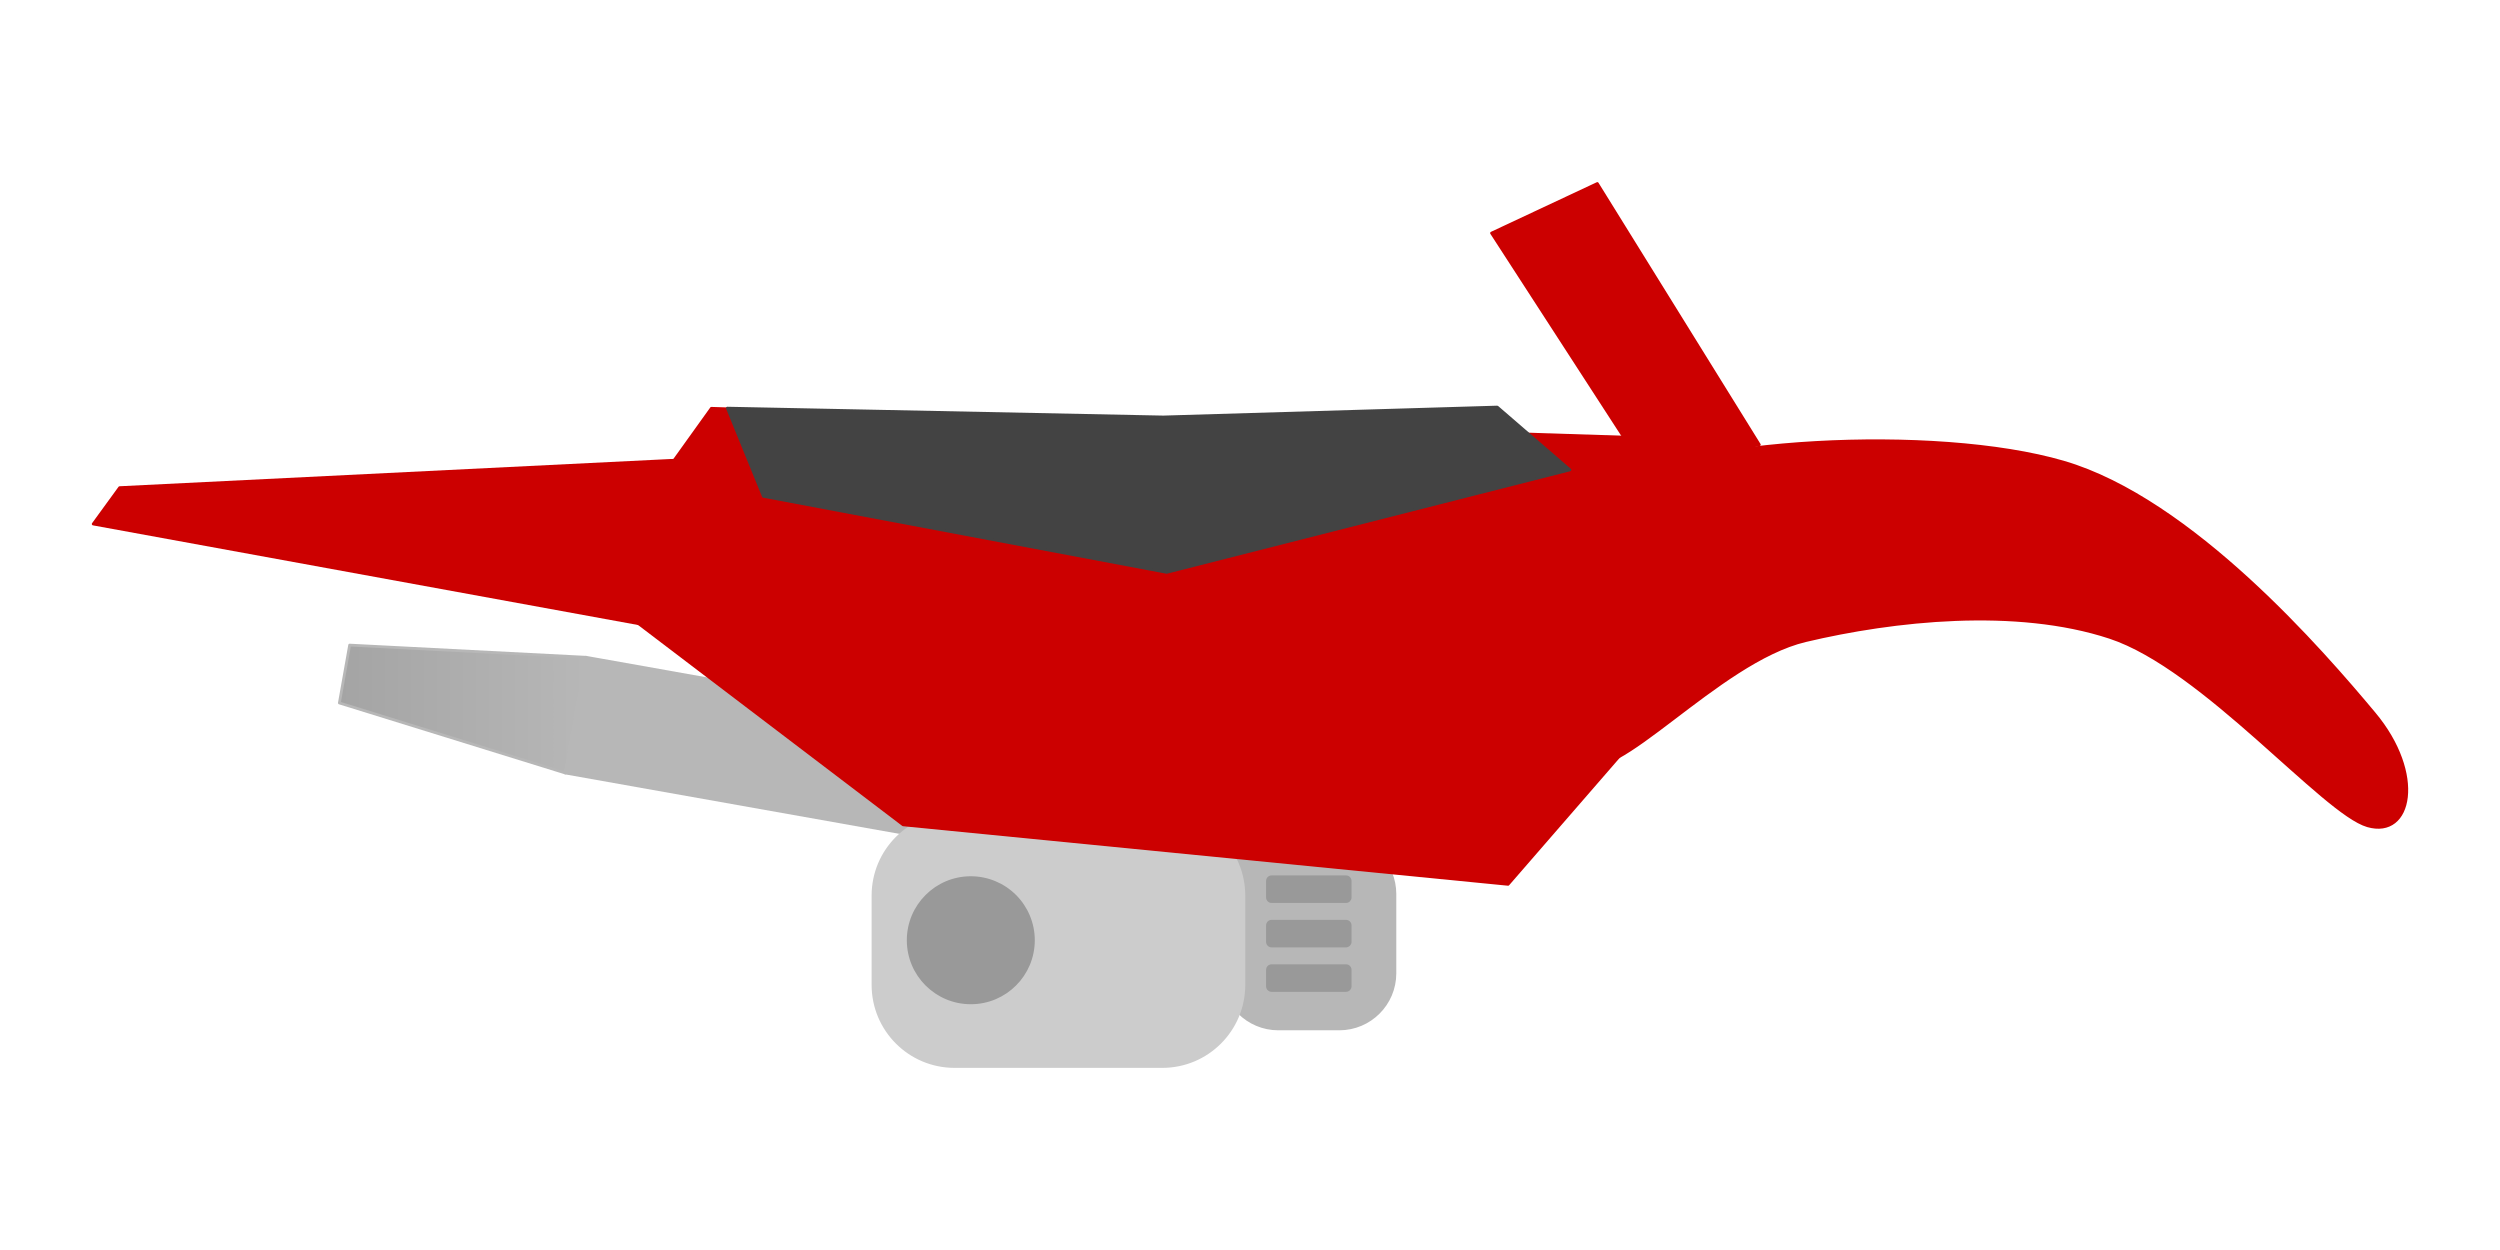
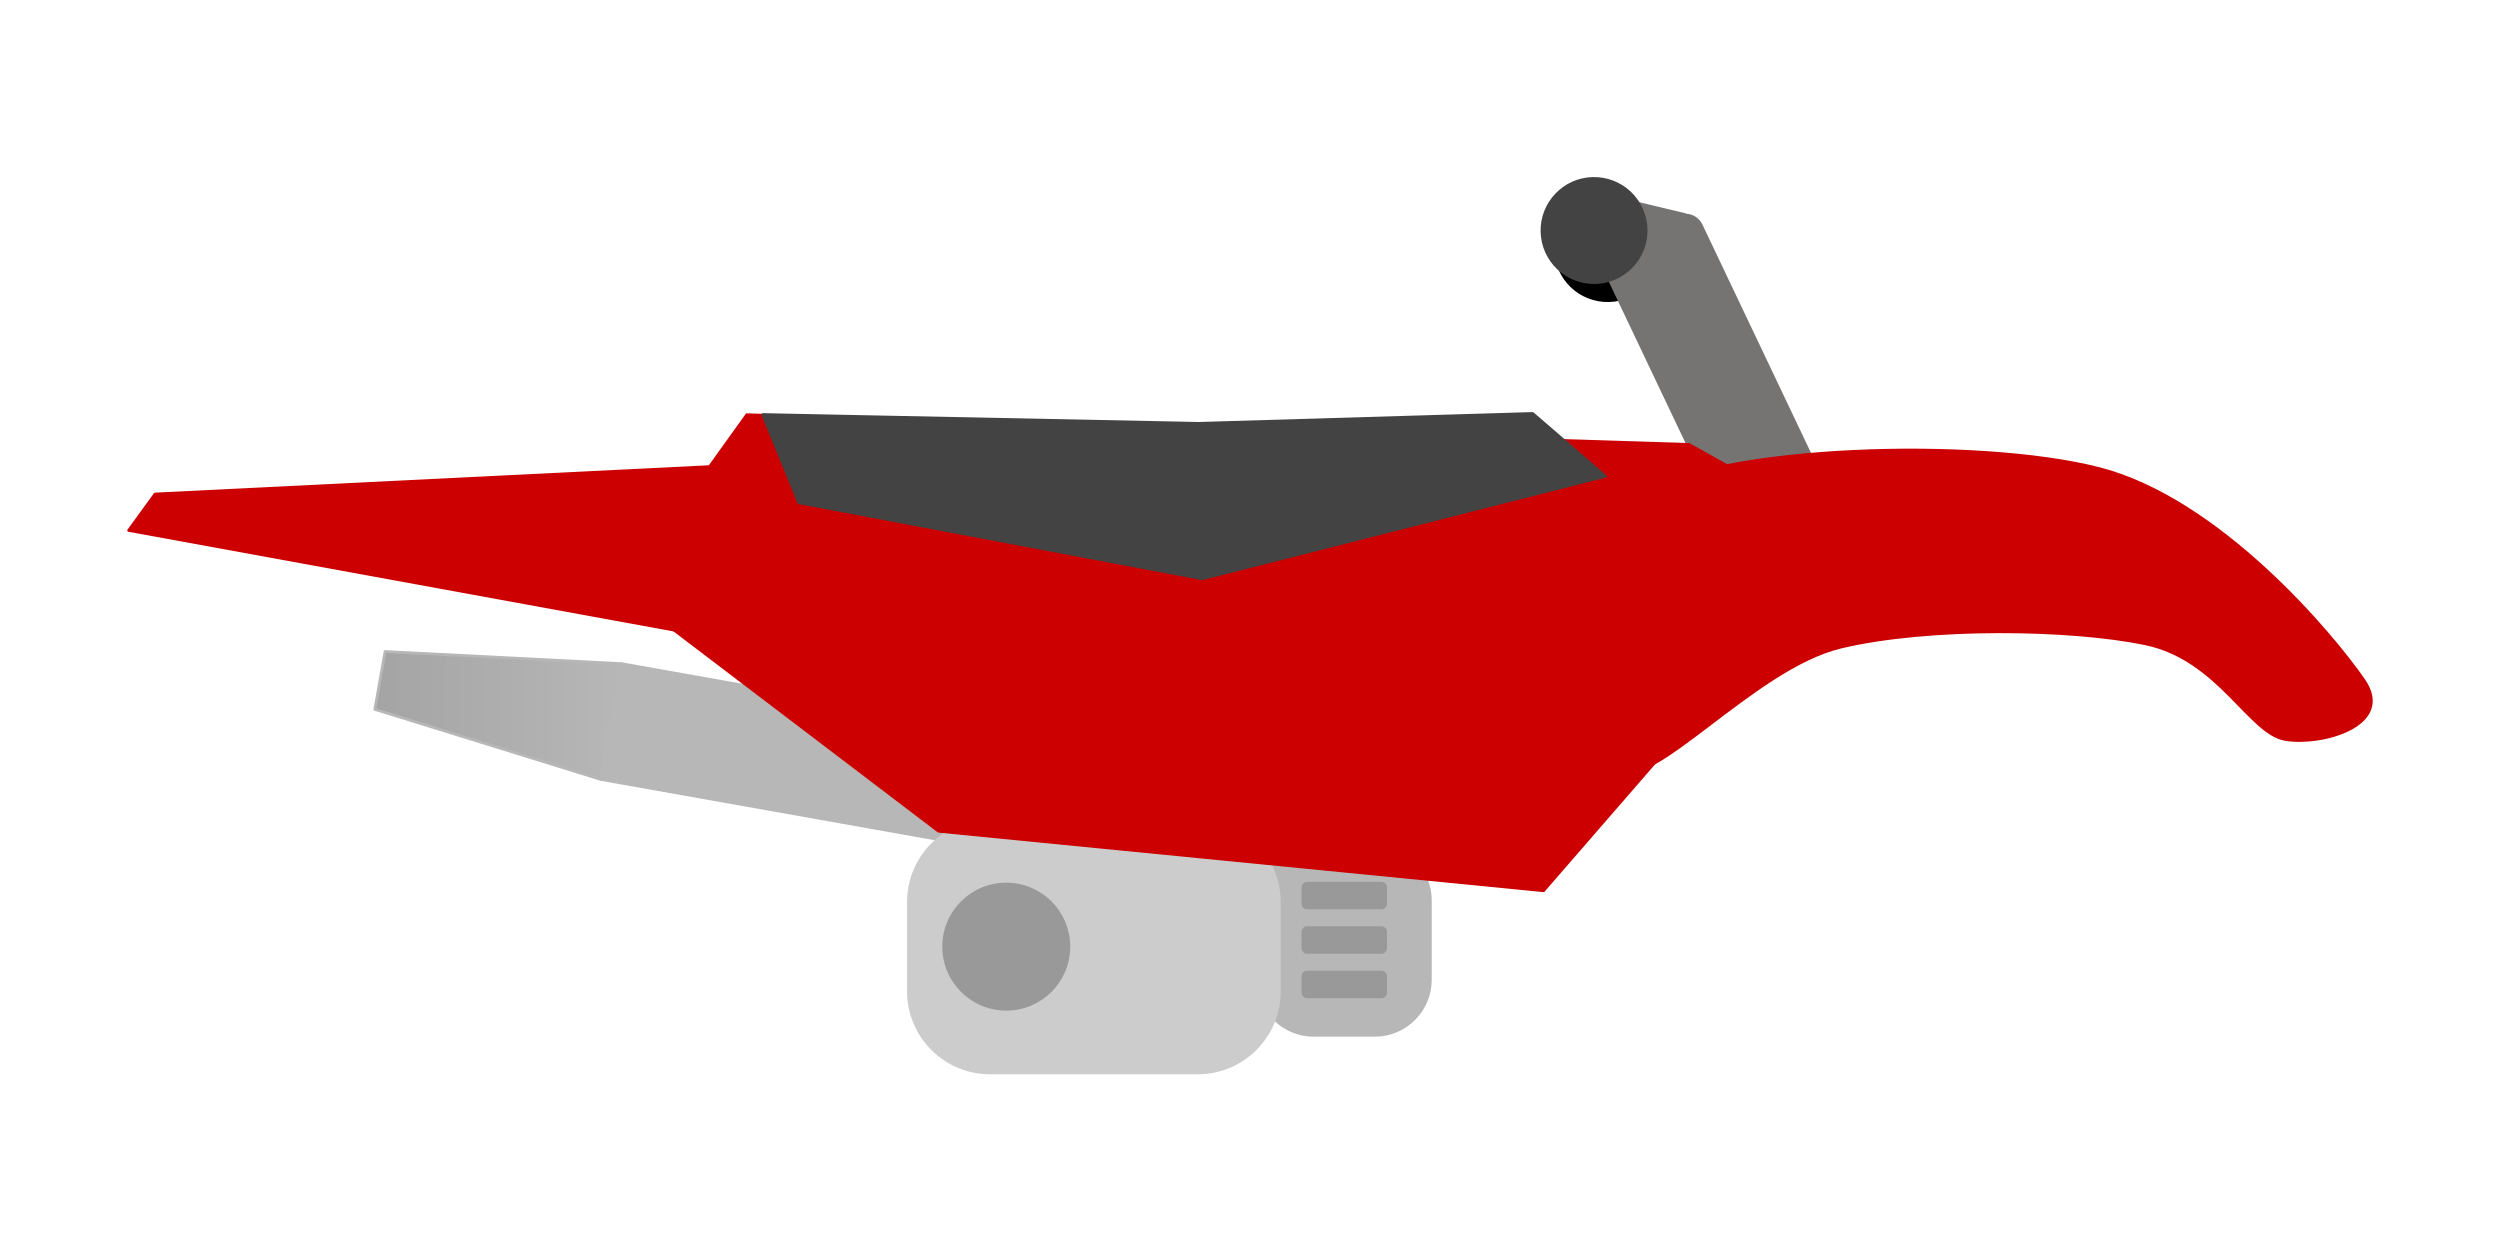
<svg xmlns="http://www.w3.org/2000/svg" version="1.1" viewBox="0.0 0.0 900.0 450.0" fill="none" stroke="none" stroke-linecap="square" stroke-miterlimit="10">
  <clipPath id="p.0">
    <path d="m0 0l900.0 0l0 450.0l-900.0 0l0 -450.0z" clip-rule="nonzero" />
  </clipPath>
  <g clip-path="url(#p.0)">
    <path fill="#000000" fill-opacity="0.0" d="m0 0l900.0 0l0 450.0l-900.0 0z" fill-rule="evenodd" />
+     <path fill="#000000" d="m560.02 89.978l0 0c-0.27 -10.35 7.902 -18.959 18.252 -19.228l0 0c4.97 -0.129 9.788 1.721 13.394 5.144c3.606 3.423 5.705 8.138 5.834 13.108l0 0c0.27 10.35 -7.902 18.959 -18.252 19.228l0 0c-10.35 0.27 -18.959 -7.902 -19.228 -18.252z" fill-rule="evenodd" />
+     <path stroke="#000000" stroke-width="1.0" stroke-linejoin="round" stroke-linecap="butt" d="m560.02 89.978l0 0c-0.27 -10.35 7.902 -18.959 18.252 -19.228l0 0c4.97 -0.129 9.788 1.721 13.394 5.144c3.606 3.423 5.705 8.138 5.834 13.108l0 0c0.27 10.35 -7.902 18.959 -18.252 19.228l0 0c-10.35 0.27 -18.959 -7.902 -19.228 -18.252z" fill-rule="evenodd" />
+     <path fill="#767373" d="m577.871 97.533l0 0c-1.513 -3.182 -0.162 -6.99 3.019 -8.507l23.034 -10.982l0 0c1.527 -0.728 3.281 -0.819 4.874 -0.254c1.594 0.566 2.897 1.742 3.624 3.27l60.41 127.029c1.513 3.182 0.162 6.99 -3.019 8.507l-23.034 10.982c-3.18 1.516 -6.985 0.166 -8.499 -3.016z" fill-rule="evenodd" />
+     <path stroke="#767373" stroke-width="1.0" stroke-linejoin="round" stroke-linecap="butt" d="m577.871 97.533l0 0c-1.513 -3.182 -0.162 -6.99 3.019 -8.507l23.034 -10.982l0 0c1.527 -0.728 3.281 -0.819 4.874 -0.254c1.594 0.566 2.897 1.742 3.624 3.27l60.41 127.029c1.513 3.182 0.162 6.99 -3.019 8.507l-23.034 10.982c-3.18 1.516 -6.985 0.166 -8.499 -3.016z" fill-rule="evenodd" />
+     <path fill="#767373" d="m606.522 77.235l-25.685 -6.13l1.268 29.672z" fill-rule="evenodd" />
+     <path stroke="#767373" stroke-width="1.0" stroke-linejoin="round" stroke-linecap="butt" d="m606.522 77.235l-25.685 -6.13l1.268 29.672z" fill-rule="evenodd" />
+     <path fill="#434343" d="m555.12 83.476l0 0c-0.27 -10.35 7.902 -18.959 18.252 -19.228l0 0c4.97 -0.129 9.788 1.721 13.394 5.144c3.606 3.423 5.705 8.138 5.834 13.108l0 0c0.27 10.35 -7.902 18.959 -18.252 19.228l0 0c-10.35 0.27 -18.959 -7.902 -19.228 -18.252z" fill-rule="evenodd" />
+     <path stroke="#434343" stroke-width="1.0" stroke-linejoin="round" stroke-linecap="butt" d="m555.12 83.476l0 0c-0.27 -10.35 7.902 -18.959 18.252 -19.228l0 0c4.97 -0.129 9.788 1.721 13.394 5.144c3.606 3.423 5.705 8.138 5.834 13.108l0 0c0.27 10.35 -7.902 18.959 -18.252 19.228l0 0c-10.35 0.27 -18.959 -7.902 -19.228 -18.252z" fill-rule="evenodd" />
+     <path fill="#cc0000" d="m581.847 276.964c12.099 9.124 49.191 -36.494 80.927 -44.032c31.735 -7.537 82.821 -6.737 109.486 -1.192c26.664 5.545 37.381 32.277 50.501 34.462c13.12 2.185 39.414 -5.098 28.22 -21.354c-11.193 -16.256 -51.913 -65.071 -95.381 -76.181c-43.467 -11.11 -136.464 -8.53 -165.423 9.52c-28.959 18.049 -20.43 89.653 -8.331 98.777z" fill-rule="evenodd" />
+     <path stroke="#cc0000" stroke-width="1.0" stroke-linejoin="round" stroke-linecap="butt" d="m581.847 276.964c12.099 9.124 49.191 -36.494 80.927 -44.032c31.735 -7.537 82.821 -6.737 109.486 -1.192c26.664 5.545 37.381 32.277 50.501 34.462c13.12 2.185 39.414 -5.098 28.22 -21.354c-11.193 -16.256 -51.913 -65.071 -95.381 -76.181c-43.467 -11.11 -136.464 -8.53 -165.423 9.52c-28.959 18.049 -20.43 89.653 -8.331 98.777z" fill-rule="evenodd" />
+     <path fill="#b7b7b7" d="m452.942 324.129l0 0c0 -11.056 8.962 -20.018 20.018 -20.018l21.949 0l0 0c5.309 0 10.401 2.109 14.155 5.863c3.754 3.754 5.863 8.846 5.863 14.155l0 28.563c0 11.056 -8.962 20.018 -20.018 20.018l-21.949 0c-11.056 0 -20.018 -8.962 -20.018 -20.018z" fill-rule="evenodd" />
+     <path stroke="#b7b7b7" stroke-width="1.0" stroke-linejoin="round" stroke-linecap="butt" d="m452.942 324.129l0 0c0 -11.056 8.962 -20.018 20.018 -20.018l21.949 0l0 0c5.309 0 10.401 2.109 14.155 5.863c3.754 3.754 5.863 8.846 5.863 14.155l0 28.563c0 11.056 -8.962 20.018 -20.018 20.018l-21.949 0c-11.056 0 -20.018 -8.962 -20.018 -20.018z" fill-rule="evenodd" />
+     <path fill="#999999" d="m469.052 319.439l0 0c0 -0.82 0.665 -1.486 1.486 -1.486l26.793 0c0.394 0 0.772 0.157 1.05 0.435c0.279 0.279 0.435 0.656 0.435 1.05l0 5.942c0 0.82 -0.665 1.486 -1.486 1.486l-26.793 0c-0.82 0 -1.486 -0.665 -1.486 -1.486z" fill-rule="evenodd" />
+     <path stroke="#999999" stroke-width="1.0" stroke-linejoin="round" stroke-linecap="butt" d="m469.052 319.439l0 0c0 -0.82 0.665 -1.486 1.486 -1.486l26.793 0c0.394 0 0.772 0.157 1.05 0.435c0.279 0.279 0.435 0.656 0.435 1.05l0 5.942c0 0.82 -0.665 1.486 -1.486 1.486l-26.793 0c-0.82 0 -1.486 -0.665 -1.486 -1.486z" fill-rule="evenodd" />
+     <path fill="#999999" d="m469.052 335.439l0 0c0 -0.82 0.665 -1.486 1.486 -1.486l26.793 0c0.394 0 0.772 0.157 1.05 0.435c0.279 0.279 0.435 0.656 0.435 1.05l0 5.942c0 0.82 -0.665 1.486 -1.486 1.486l-26.793 0c-0.82 0 -1.486 -0.665 -1.486 -1.486z" fill-rule="evenodd" />
+     <path stroke="#999999" stroke-width="1.0" stroke-linejoin="round" stroke-linecap="butt" d="m469.052 335.439l0 0c0 -0.82 0.665 -1.486 1.486 -1.486l26.793 0c0.394 0 0.772 0.157 1.05 0.435c0.279 0.279 0.435 0.656 0.435 1.05l0 5.942c0 0.82 -0.665 1.486 -1.486 1.486l-26.793 0c-0.82 0 -1.486 -0.665 -1.486 -1.486z" fill-rule="evenodd" />
+     <path fill="#999999" d="m469.052 351.439l0 0c0 -0.82 0.665 -1.486 1.486 -1.486l26.793 0c0.394 0 0.772 0.157 1.05 0.435c0.279 0.279 0.435 0.656 0.435 1.05l0 5.942c0 0.82 -0.665 1.486 -1.486 1.486l-26.793 0c-0.82 0 -1.486 -0.665 -1.486 -1.486z" fill-rule="evenodd" />
+     <path stroke="#999999" stroke-width="1.0" stroke-linejoin="round" stroke-linecap="butt" d="m469.052 351.439l0 0c0 -0.82 0.665 -1.486 1.486 -1.486l26.793 0c0.394 0 0.772 0.157 1.05 0.435c0.279 0.279 0.435 0.656 0.435 1.05l0 5.942c0 0.82 -0.665 1.486 -1.486 1.486l-26.793 0c-0.82 0 -1.486 -0.665 -1.486 -1.486z" fill-rule="evenodd" />
+     <defs>
+       <linearGradient id="p.1" gradientUnits="userSpaceOnUse" gradientTransform="matrix(9.421453 0.0 0.0 9.421453 0.0 0.0)" spreadMethod="pad" x1="14.322" y1="29.782" x2="23.743" y2="29.782">
+         <stop offset="0.0" stop-color="#a4a4a4" />
+         <stop offset="1.0" stop-color="#b7b7b7" />
+       </linearGradient>
+     </defs>
+     <path fill="url(#p.1)" d="m216.293 280.591l-81.362 -25.22l3.701 -20.835l85.063 4.386z" fill-rule="evenodd" />
+     <path stroke="#b7b7b7" stroke-width="1.0" stroke-linejoin="round" stroke-linecap="butt" d="m216.293 280.591l-81.362 -25.22l3.701 -20.835l85.063 4.386z" fill-rule="evenodd" />
+     <path fill="#b7b7b7" d="m216.25 280.576l7.402 -41.669l155.717 27.717l-7.402 41.669z" fill-rule="evenodd" />
+     <path stroke="#b7b7b7" stroke-width="1.0" stroke-linejoin="round" stroke-linecap="butt" d="m216.25 280.576l7.402 -41.669l155.717 27.717l-7.402 41.669z" fill-rule="evenodd" />
+     <path fill="#cccccc" d="m327.043 324.698l0 0c0 -16.213 13.143 -29.355 29.355 -29.355l74.801 0l0 0c7.786 0 15.252 3.093 20.757 8.598c5.505 5.505 8.598 12.972 8.598 20.757l0 32.187c0 16.213 -13.143 29.355 -29.355 29.355l-74.801 0c-16.213 0 -29.355 -13.143 -29.355 -29.355z" fill-rule="evenodd" />
+     <path stroke="#cccccc" stroke-width="1.0" stroke-linejoin="round" stroke-linecap="butt" d="m327.043 324.698l0 0c0 -16.213 13.143 -29.355 29.355 -29.355l74.801 0l0 0c7.786 0 15.252 3.093 20.757 8.598c5.505 5.505 8.598 12.972 8.598 20.757l0 32.187c0 16.213 -13.143 29.355 -29.355 29.355l-74.801 0c-16.213 0 -29.355 -13.143 -29.355 -29.355z" fill-rule="evenodd" />
+     <path fill="#999999" d="m339.715 340.791l0 0c0 -12.446 10.089 -22.535 22.535 -22.535l0 0c5.977 0 11.709 2.374 15.935 6.6c4.226 4.226 6.6 9.958 6.6 15.935l0 0c0 12.446 -10.089 22.535 -22.535 22.535l0 0c-12.446 0 -22.535 -10.089 -22.535 -22.535z" fill-rule="evenodd" />
+     <path stroke="#999999" stroke-width="1.0" stroke-linejoin="round" stroke-linecap="butt" d="m339.715 340.791l0 0c0 -12.446 10.089 -22.535 22.535 -22.535l0 0c5.977 0 11.709 2.374 15.935 6.6c4.226 4.226 6.6 9.958 6.6 15.935l0 0c0 12.446 -10.089 22.535 -22.535 22.535l0 0c-12.446 0 -22.535 -10.089 -22.535 -22.535z" fill-rule="evenodd" />
+     <path fill="#cc0000" d="m55.833 177.854l-9.522 13.092l221.357 40.462l4.759 -64.262z" fill-rule="evenodd" />
+     <path stroke="#cc0000" stroke-width="1.0" stroke-linejoin="round" stroke-linecap="butt" d="m55.833 177.854l-9.522 13.092l221.357 40.462l4.759 -64.262z" fill-rule="evenodd" />
+     <path fill="#cc0000" d="m223.634 212.369l114.249 86.874l217.785 21.423l54.743 -63.073l-2.381 -97.588l-339.173 -10.711z" fill-rule="evenodd" />
+     <path stroke="#cc0000" stroke-width="1.0" stroke-linejoin="round" stroke-linecap="butt" d="m223.634 212.369l114.249 86.874l217.785 21.423l54.743 -63.073l-2.381 -97.588l-339.173 -10.711z" fill-rule="evenodd" />
+     <path fill="#434343" d="m274.615 149.235l156.953 3.184l120.197 -3.572l26.184 22.612l-145.192 36.892l-145.189 -27.373z" fill-rule="evenodd" />
+     <path stroke="#434343" stroke-width="1.0" stroke-linejoin="round" stroke-linecap="butt" d="m274.615 149.235l156.953 3.184l120.197 -3.572l26.184 22.612l-145.192 36.892l-145.189 -27.373z" fill-rule="evenodd" />
    <path fill="#434343" d="m616.947 843.328l0 0c0 -76.25 61.813 -138.063 138.063 -138.063l0 0c36.617 0 71.733 14.546 97.625 40.438c25.892 25.892 40.438 61.009 40.438 97.625l0 0c0 76.25 -61.813 138.063 -138.063 138.063l0 0c-76.25 0 -138.063 -61.813 -138.063 -138.063z" fill-rule="evenodd" />
    <path fill="#999999" d="m676.044 843.338l0 0c0 -43.617 35.359 -78.976 78.976 -78.976l0 0c20.946 0 41.034 8.321 55.845 23.132c14.811 14.811 23.132 34.899 23.132 55.845l0 0c0 43.617 -35.359 78.976 -78.976 78.976l0 0c-43.617 0 -78.976 -35.359 -78.976 -78.976z" fill-rule="evenodd" />
    <path fill="#434343" d="m806.271 776.575l15.496 15.496l-118.016 118.016l-15.496 -15.496z" fill-rule="evenodd" />
    <path fill="#434343" d="m688.258 792.073l15.496 -15.496l118.016 118.016l-15.496 15.496z" fill-rule="evenodd" />
    <path fill="#434343" d="m53.971 843.318l0 0c0 -76.25 61.813 -138.063 138.063 -138.063l0 0c36.617 0 71.733 14.546 97.625 40.438c25.892 25.892 40.438 61.009 40.438 97.625l0 0c0 76.25 -61.813 138.063 -138.063 138.063l0 0c-76.25 0 -138.063 -61.813 -138.063 -138.063z" fill-rule="evenodd" />
    <path fill="#999999" d="m113.068 843.327l0 0c0 -43.617 35.359 -78.976 78.976 -78.976l0 0c20.946 0 41.034 8.321 55.845 23.132c14.811 14.811 23.132 34.899 23.132 55.845l0 0c0 43.617 -35.359 78.976 -78.976 78.976l0 0c-43.617 0 -78.976 -35.359 -78.976 -78.976z" fill-rule="evenodd" />
    <path fill="#434343" d="m243.295 776.565l15.496 15.496l-118.016 118.016l-15.496 -15.496z" fill-rule="evenodd" />
    <path fill="#434343" d="m125.281 792.062l15.496 -15.496l118.016 118.016l-15.496 15.496z" fill-rule="evenodd" />
-     <path fill="#b7b7b7" d="m440.181 321.825l0 0c0 -11.056 8.962 -20.018 20.018 -20.018l21.949 0l0 0c5.309 0 10.401 2.109 14.155 5.863c3.754 3.754 5.863 8.846 5.863 14.155l0 28.563c0 11.056 -8.962 20.018 -20.018 20.018l-21.949 0c-11.056 0 -20.018 -8.962 -20.018 -20.018z" fill-rule="evenodd" />
-     <path stroke="#b7b7b7" stroke-width="1.0" stroke-linejoin="round" stroke-linecap="butt" d="m440.181 321.825l0 0c0 -11.056 8.962 -20.018 20.018 -20.018l21.949 0l0 0c5.309 0 10.401 2.109 14.155 5.863c3.754 3.754 5.863 8.846 5.863 14.155l0 28.563c0 11.056 -8.962 20.018 -20.018 20.018l-21.949 0c-11.056 0 -20.018 -8.962 -20.018 -20.018z" fill-rule="evenodd" />
-     <path fill="#999999" d="m456.291 317.135l0 0c0 -0.82 0.665 -1.486 1.486 -1.486l26.793 0c0.394 0 0.772 0.157 1.05 0.435c0.279 0.279 0.435 0.656 0.435 1.05l0 5.942c0 0.82 -0.665 1.486 -1.486 1.486l-26.793 0c-0.82 0 -1.486 -0.665 -1.486 -1.486z" fill-rule="evenodd" />
-     <path stroke="#999999" stroke-width="1.0" stroke-linejoin="round" stroke-linecap="butt" d="m456.291 317.135l0 0c0 -0.82 0.665 -1.486 1.486 -1.486l26.793 0c0.394 0 0.772 0.157 1.05 0.435c0.279 0.279 0.435 0.656 0.435 1.05l0 5.942c0 0.82 -0.665 1.486 -1.486 1.486l-26.793 0c-0.82 0 -1.486 -0.665 -1.486 -1.486z" fill-rule="evenodd" />
-     <path fill="#999999" d="m456.291 333.135l0 0c0 -0.82 0.665 -1.486 1.486 -1.486l26.793 0c0.394 0 0.772 0.157 1.05 0.435c0.279 0.279 0.435 0.656 0.435 1.05l0 5.942c0 0.82 -0.665 1.486 -1.486 1.486l-26.793 0c-0.82 0 -1.486 -0.665 -1.486 -1.486z" fill-rule="evenodd" />
-     <path stroke="#999999" stroke-width="1.0" stroke-linejoin="round" stroke-linecap="butt" d="m456.291 333.135l0 0c0 -0.82 0.665 -1.486 1.486 -1.486l26.793 0c0.394 0 0.772 0.157 1.05 0.435c0.279 0.279 0.435 0.656 0.435 1.05l0 5.942c0 0.82 -0.665 1.486 -1.486 1.486l-26.793 0c-0.82 0 -1.486 -0.665 -1.486 -1.486z" fill-rule="evenodd" />
-     <path fill="#999999" d="m456.291 349.135l0 0c0 -0.82 0.665 -1.486 1.486 -1.486l26.793 0c0.394 0 0.772 0.157 1.05 0.435c0.279 0.279 0.435 0.656 0.435 1.05l0 5.942c0 0.82 -0.665 1.486 -1.486 1.486l-26.793 0c-0.82 0 -1.486 -0.665 -1.486 -1.486z" fill-rule="evenodd" />
-     <path stroke="#999999" stroke-width="1.0" stroke-linejoin="round" stroke-linecap="butt" d="m456.291 349.135l0 0c0 -0.82 0.665 -1.486 1.486 -1.486l26.793 0c0.394 0 0.772 0.157 1.05 0.435c0.279 0.279 0.435 0.656 0.435 1.05l0 5.942c0 0.82 -0.665 1.486 -1.486 1.486l-26.793 0c-0.82 0 -1.486 -0.665 -1.486 -1.486z" fill-rule="evenodd" />
-     <defs>
-       <linearGradient id="p.1" gradientUnits="userSpaceOnUse" gradientTransform="matrix(9.421453 0.0 0.0 9.421453 0.0 0.0)" spreadMethod="pad" x1="12.967" y1="29.538" x2="22.389" y2="29.538">
-         <stop offset="0.0" stop-color="#a4a4a4" />
-         <stop offset="1.0" stop-color="#b7b7b7" />
-       </linearGradient>
-     </defs>
-     <path fill="url(#p.1)" d="m203.533 278.286l-81.362 -25.22l3.701 -20.835l85.063 4.386z" fill-rule="evenodd" />
-     <path stroke="#b7b7b7" stroke-width="1.0" stroke-linejoin="round" stroke-linecap="butt" d="m203.533 278.286l-81.362 -25.22l3.701 -20.835l85.063 4.386z" fill-rule="evenodd" />
-     <path fill="#b7b7b7" d="m203.49 278.271l7.402 -41.669l155.717 27.717l-7.402 41.669z" fill-rule="evenodd" />
-     <path stroke="#b7b7b7" stroke-width="1.0" stroke-linejoin="round" stroke-linecap="butt" d="m203.49 278.271l7.402 -41.669l155.717 27.717l-7.402 41.669z" fill-rule="evenodd" />
-     <path fill="#cccccc" d="m314.282 322.393l0 0c0 -16.213 13.143 -29.355 29.355 -29.355l74.801 0l0 0c7.786 0 15.252 3.093 20.757 8.598c5.505 5.505 8.598 12.972 8.598 20.757l0 32.187c0 16.213 -13.143 29.355 -29.355 29.355l-74.801 0c-16.213 0 -29.355 -13.143 -29.355 -29.355z" fill-rule="evenodd" />
-     <path stroke="#cccccc" stroke-width="1.0" stroke-linejoin="round" stroke-linecap="butt" d="m314.282 322.393l0 0c0 -16.213 13.143 -29.355 29.355 -29.355l74.801 0l0 0c7.786 0 15.252 3.093 20.757 8.598c5.505 5.505 8.598 12.972 8.598 20.757l0 32.187c0 16.213 -13.143 29.355 -29.355 29.355l-74.801 0c-16.213 0 -29.355 -13.143 -29.355 -29.355z" fill-rule="evenodd" />
-     <path fill="#999999" d="m326.954 338.487l0 0c0 -12.446 10.089 -22.535 22.535 -22.535l0 0c5.977 0 11.709 2.374 15.935 6.6c4.226 4.226 6.6 9.958 6.6 15.935l0 0c0 12.446 -10.089 22.535 -22.535 22.535l0 0c-12.446 0 -22.535 -10.089 -22.535 -22.535z" fill-rule="evenodd" />
-     <path stroke="#999999" stroke-width="1.0" stroke-linejoin="round" stroke-linecap="butt" d="m326.954 338.487l0 0c0 -12.446 10.089 -22.535 22.535 -22.535l0 0c5.977 0 11.709 2.374 15.935 6.6c4.226 4.226 6.6 9.958 6.6 15.935l0 0c0 12.446 -10.089 22.535 -22.535 22.535l0 0c-12.446 0 -22.535 -10.089 -22.535 -22.535z" fill-rule="evenodd" />
-     <path fill="#cc0000" d="m43.072 175.55l-9.522 13.092l221.357 40.462l4.759 -64.262z" fill-rule="evenodd" />
-     <path stroke="#cc0000" stroke-width="1.0" stroke-linejoin="round" stroke-linecap="butt" d="m43.072 175.55l-9.522 13.092l221.357 40.462l4.759 -64.262z" fill-rule="evenodd" />
-     <path fill="#cc0000" d="m569.088 274.658c12.099 9.124 49.191 -36.494 80.927 -44.031c31.735 -7.537 75.767 -12.299 109.486 -1.192c33.719 11.107 76.959 63.273 92.827 67.835c15.868 4.562 20.628 -18.644 2.381 -40.462c-18.248 -21.818 -65.651 -76.958 -111.866 -90.446c-46.215 -13.488 -136.464 -8.53 -165.423 9.52c-28.959 18.049 -20.43 89.653 -8.331 98.777z" fill-rule="evenodd" />
-     <path stroke="#cc0000" stroke-width="1.0" stroke-linejoin="round" stroke-linecap="butt" d="m569.088 274.658c12.099 9.124 49.191 -36.494 80.927 -44.031c31.735 -7.537 75.767 -12.299 109.486 -1.192c33.719 11.107 76.959 63.273 92.827 67.835c15.868 4.562 20.628 -18.644 2.381 -40.462c-18.248 -21.818 -65.651 -76.958 -111.866 -90.446c-46.215 -13.488 -136.464 -8.53 -165.423 9.52c-28.959 18.049 -20.43 89.653 -8.331 98.777z" fill-rule="evenodd" />
-     <path fill="#cc0000" d="m210.873 210.064l114.249 86.874l217.785 21.423l54.743 -63.074l-2.381 -97.588l-339.173 -10.711z" fill-rule="evenodd" />
-     <path stroke="#cc0000" stroke-width="1.0" stroke-linejoin="round" stroke-linecap="butt" d="m210.873 210.064l114.249 86.874l217.785 21.423l54.743 -63.074l-2.381 -97.588l-339.173 -10.711z" fill-rule="evenodd" />
-     <path fill="#cc0000" d="m591.7 168.411l-54.743 -84.496l38.081 -17.85l58.315 94.016z" fill-rule="evenodd" />
-     <path stroke="#cc0000" stroke-width="1.0" stroke-linejoin="round" stroke-linecap="butt" d="m591.7 168.411l-54.743 -84.496l38.081 -17.85l58.315 94.016z" fill-rule="evenodd" />
-     <path fill="#434343" d="m261.855 146.93l156.953 3.184l120.197 -3.572l26.184 22.612l-145.192 36.892l-145.189 -27.373z" fill-rule="evenodd" />
-     <path stroke="#434343" stroke-width="1.0" stroke-linejoin="round" stroke-linecap="butt" d="m261.855 146.93l156.953 3.184l120.197 -3.572l26.184 22.612l-145.192 36.892l-145.189 -27.373z" fill-rule="evenodd" />
+     <path fill="#cc0000" d="m608.136 160.055l15.874 8.874l-16.874 5.625z" fill-rule="evenodd" />
+     <path stroke="#cc0000" stroke-width="1.0" stroke-linejoin="round" stroke-linecap="butt" d="m608.136 160.055l15.874 8.874l-16.874 5.625z" fill-rule="evenodd" />
  </g>
</svg>
